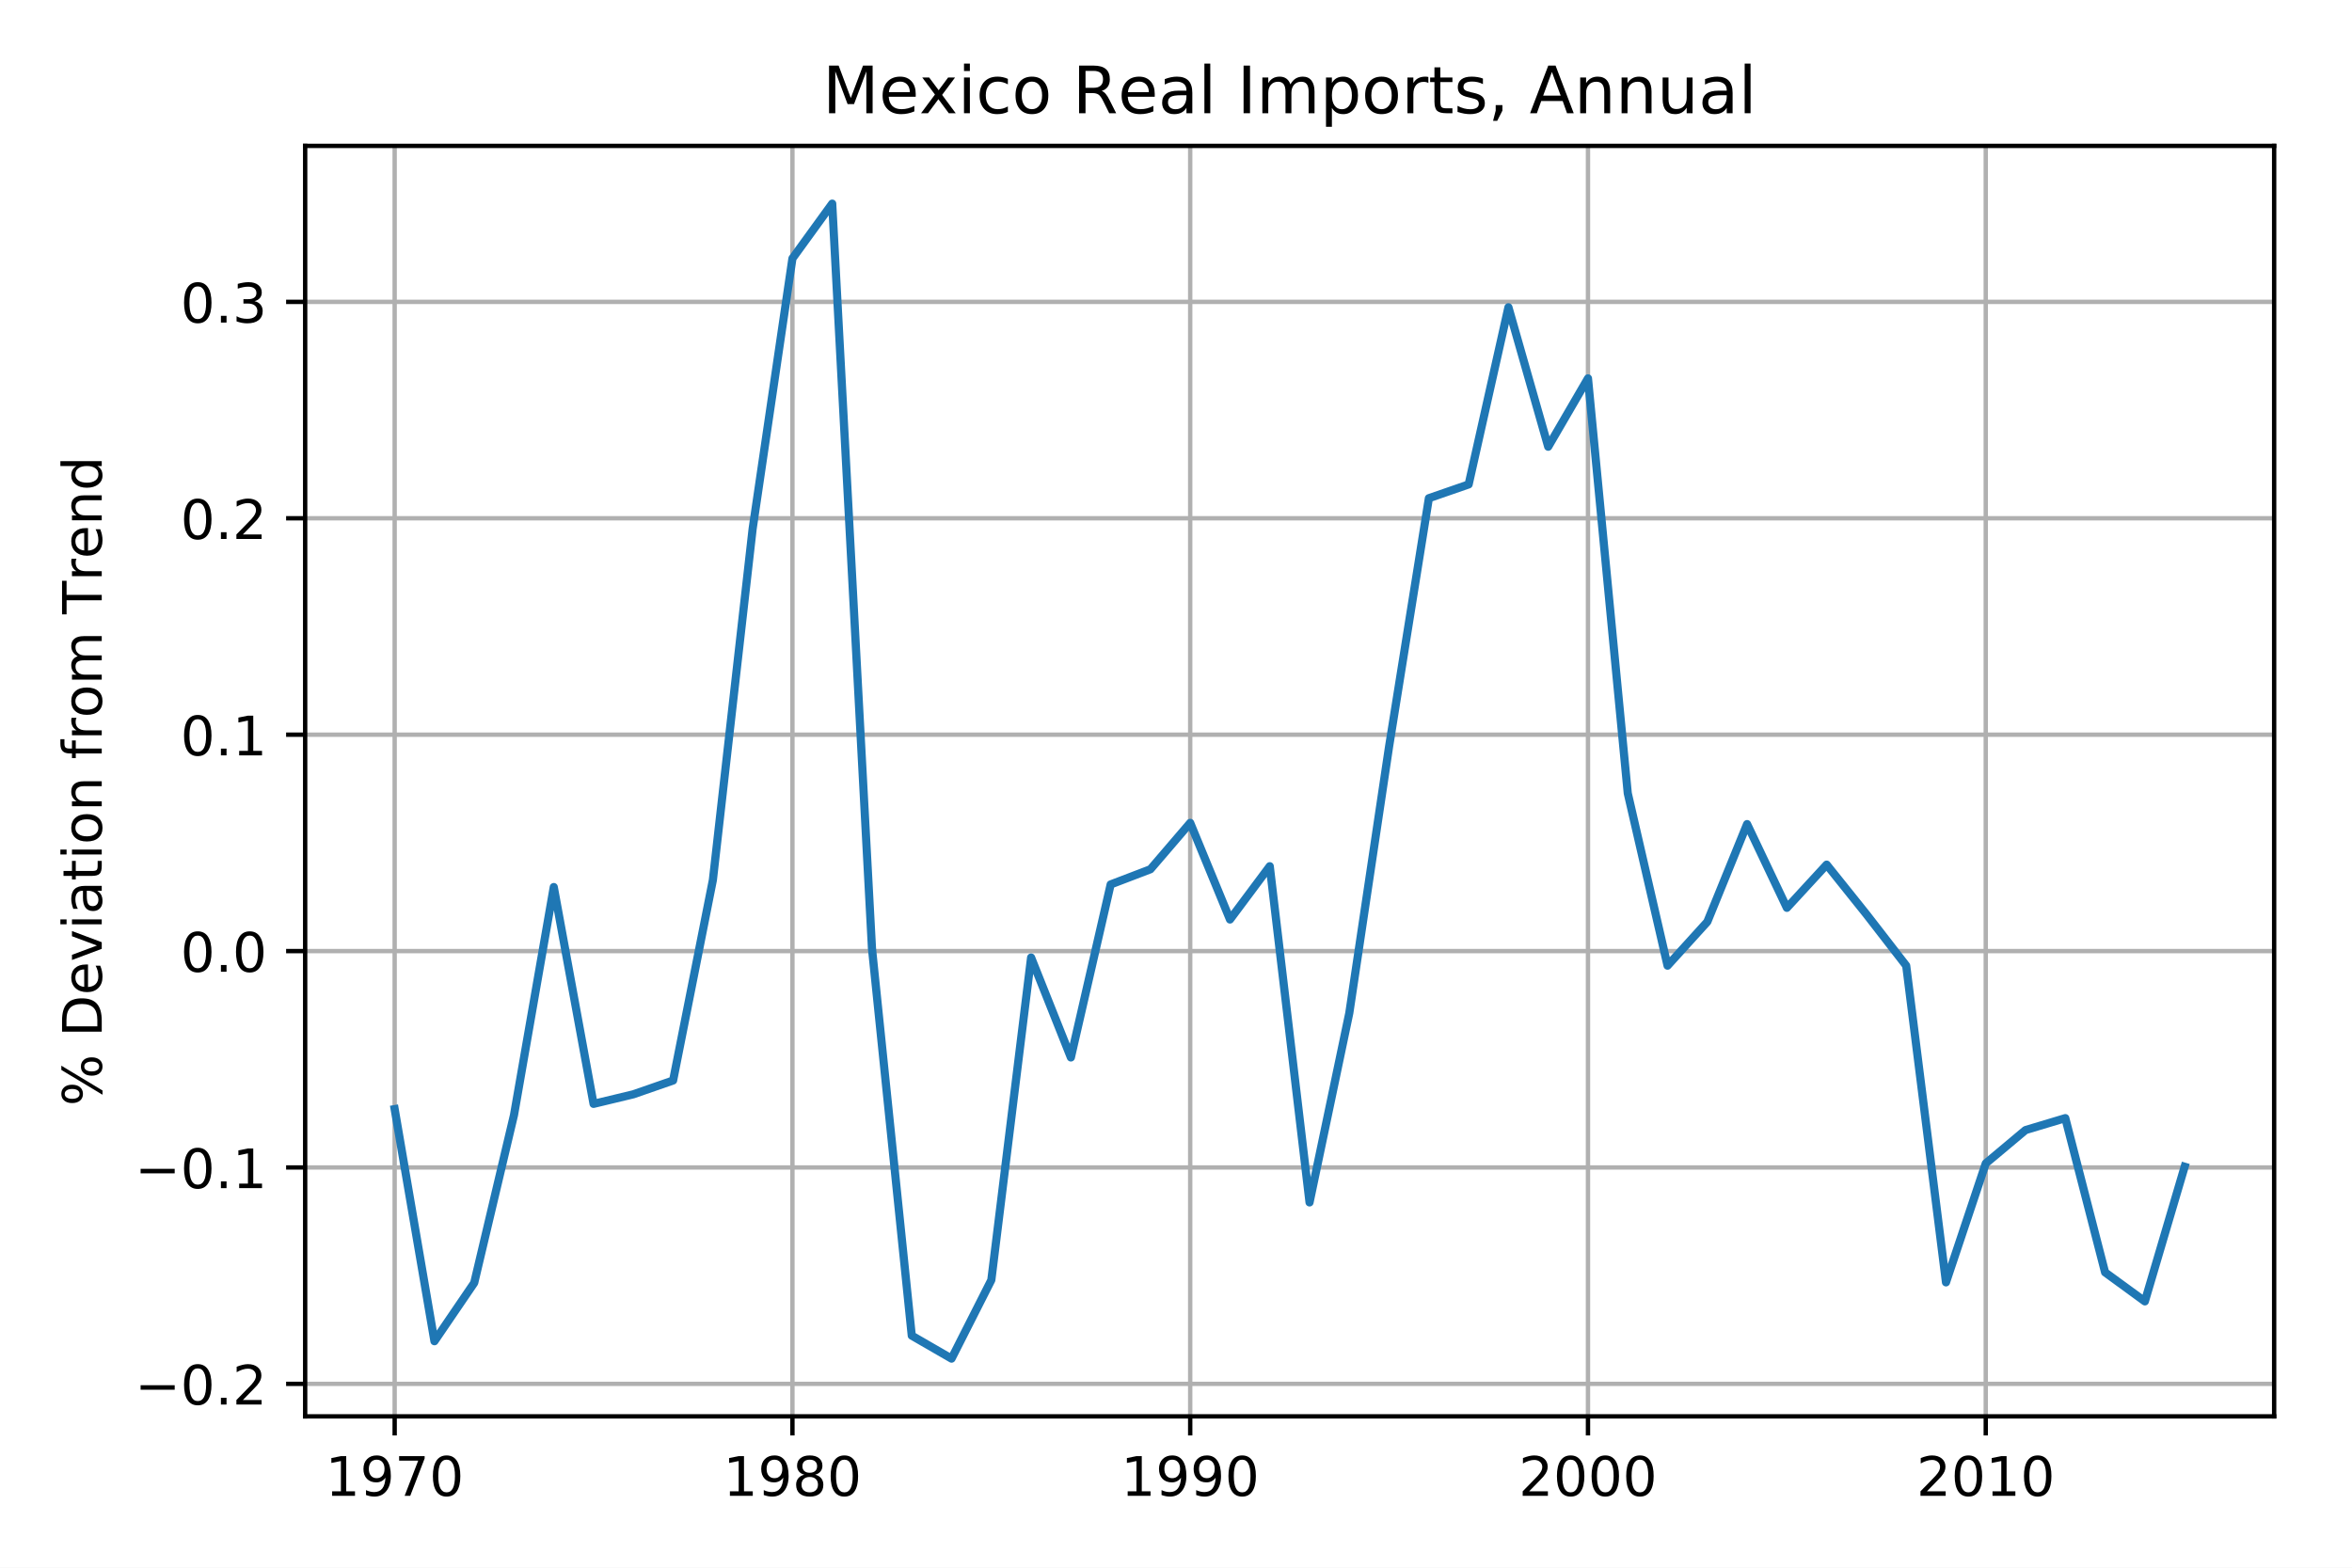
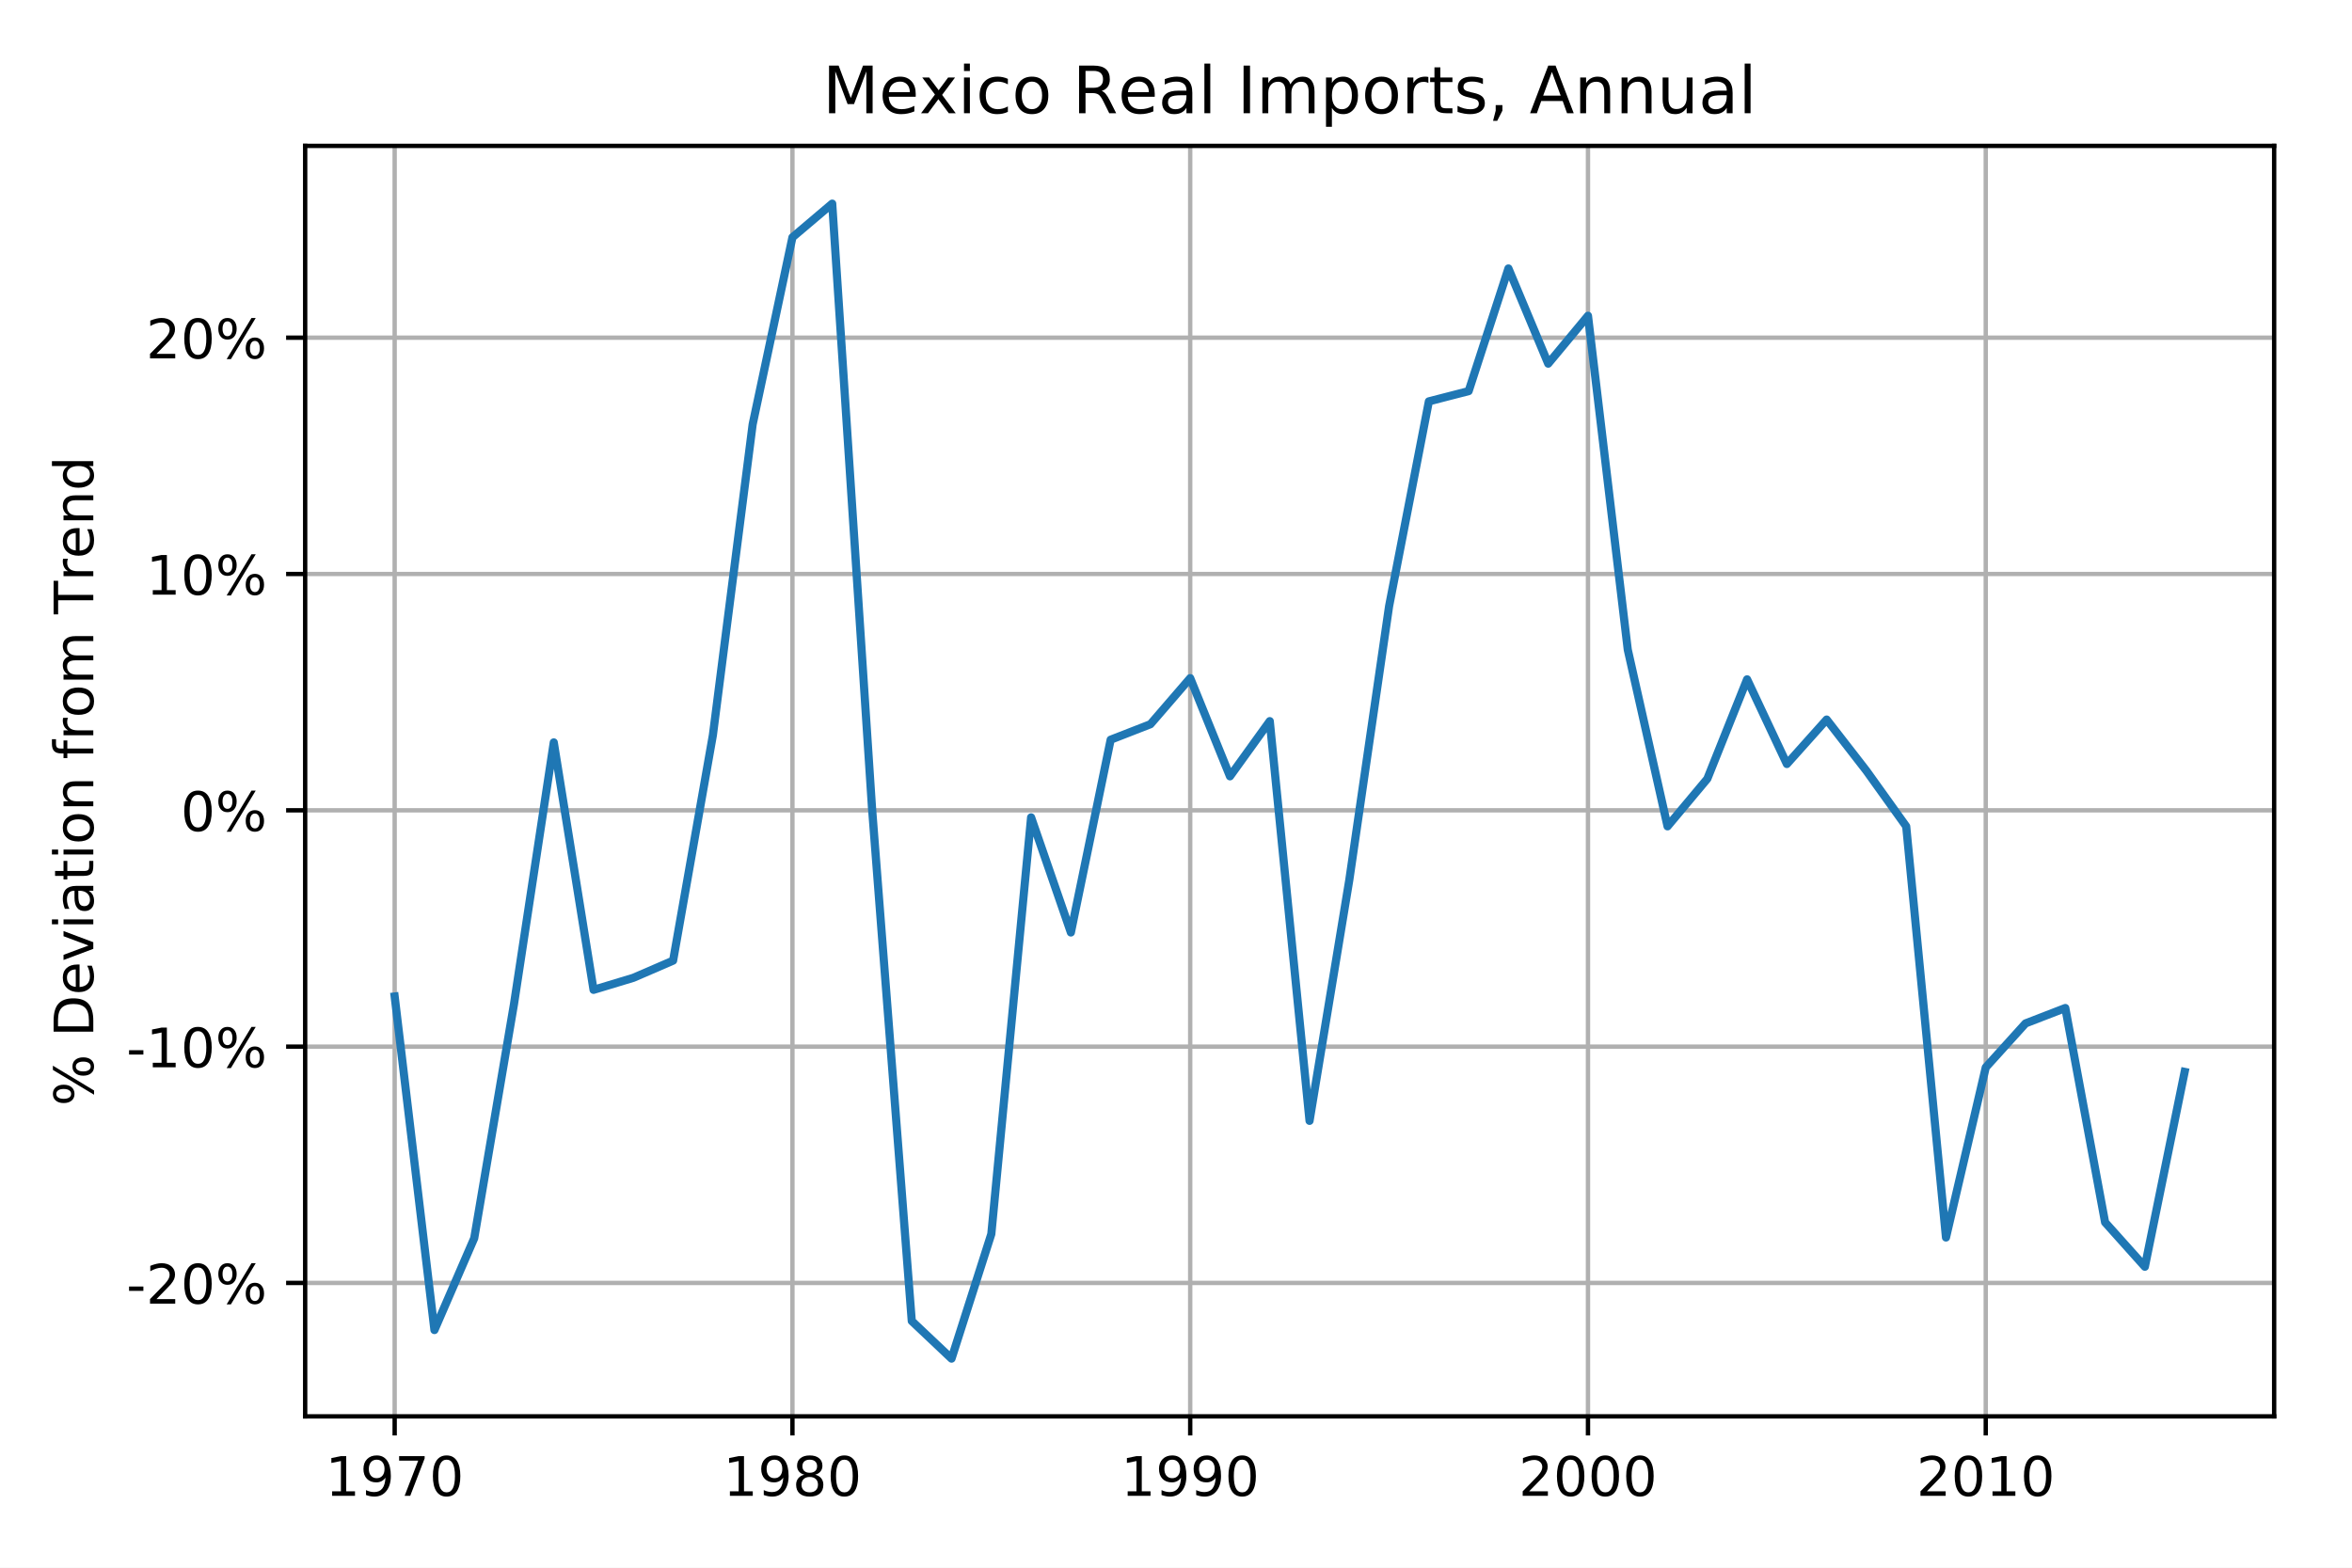
<svg xmlns="http://www.w3.org/2000/svg" xmlns:xlink="http://www.w3.org/1999/xlink" height="288pt" version="1.1" viewBox="0 0 432 288" width="432pt">
  <defs>
    <style type="text/css">
*{stroke-linecap:butt;stroke-linejoin:round;}
  </style>
  </defs>
  <g id="figure_1">
    <g id="patch_1">
      <path d="M 0 288  L 432 288  L 432 0  L 0 0  z " style="fill:#ffffff;" />
    </g>
    <g id="axes_1">
      <g id="patch_2">
        <path d="M 56.05 260.2  L 417.7 260.2  L 417.7 26.8  L 56.05 26.8  z " style="fill:#ffffff;" />
      </g>
      <g id="matplotlib.axis_1">
        <g id="xtick_1">
          <g id="line2d_1">
-             <path clip-path="url(#pba1d745e05)" d="M 72.489 260.2  L 72.489 26.8  " style="fill:none;stroke:#b0b0b0;stroke-linecap:square;stroke-width:0.8;" />
+             <path clip-path="url(#p7f0e42497c)" d="M 72.489 260.2  L 72.489 26.8  " style="fill:none;stroke:#b0b0b0;stroke-linecap:square;stroke-width:0.8;" />
          </g>
          <g id="line2d_2">
            <defs>
-               <path d="M 0 0  L 0 3.5  " id="m27f5befb28" style="stroke:#000000;stroke-width:0.8;" />
-             </defs>
-             <g>
-               <use style="stroke:#000000;stroke-width:0.8;" x="72.489" xlink:href="#m27f5befb28" y="260.2" />
+               <path d="M 0 0  L 0 3.5  " id="m752f06f662" style="stroke:#000000;stroke-width:0.8;" />
+             </defs>
+             <g>
+               <use style="stroke:#000000;stroke-width:0.8;" x="72.489" xlink:href="#m752f06f662" y="260.2" />
            </g>
          </g>
          <g id="text_1">
            <defs>
              <path d="M 12.406 8.297  L 28.516 8.297  L 28.516 63.922  L 10.984 60.406  L 10.984 69.391  L 28.422 72.906  L 38.281 72.906  L 38.281 8.297  L 54.391 8.297  L 54.391 0  L 12.406 0  z " id="DejaVuSans-31" />
              <path d="M 10.984 1.516  L 10.984 10.5  Q 14.703 8.734 18.5 7.812  Q 22.312 6.891 25.984 6.891  Q 35.75 6.891 40.891 13.453  Q 46.047 20.016 46.781 33.406  Q 43.953 29.203 39.594 26.953  Q 35.25 24.703 29.984 24.703  Q 19.047 24.703 12.672 31.312  Q 6.297 37.938 6.297 49.422  Q 6.297 60.641 12.938 67.422  Q 19.578 74.219 30.609 74.219  Q 43.266 74.219 49.922 64.516  Q 56.594 54.828 56.594 36.375  Q 56.594 19.141 48.406 8.859  Q 40.234 -1.422 26.422 -1.422  Q 22.703 -1.422 18.891 -0.688  Q 15.094 0.047 10.984 1.516  z M 30.609 32.422  Q 37.25 32.422 41.125 36.953  Q 45.016 41.5 45.016 49.422  Q 45.016 57.281 41.125 61.844  Q 37.25 66.406 30.609 66.406  Q 23.969 66.406 20.094 61.844  Q 16.219 57.281 16.219 49.422  Q 16.219 41.5 20.094 36.953  Q 23.969 32.422 30.609 32.422  z " id="DejaVuSans-39" />
              <path d="M 8.203 72.906  L 55.078 72.906  L 55.078 68.703  L 28.609 0  L 18.312 0  L 43.219 64.594  L 8.203 64.594  z " id="DejaVuSans-37" />
              <path d="M 31.781 66.406  Q 24.172 66.406 20.328 58.906  Q 16.5 51.422 16.5 36.375  Q 16.5 21.391 20.328 13.891  Q 24.172 6.391 31.781 6.391  Q 39.453 6.391 43.281 13.891  Q 47.125 21.391 47.125 36.375  Q 47.125 51.422 43.281 58.906  Q 39.453 66.406 31.781 66.406  z M 31.781 74.219  Q 44.047 74.219 50.516 64.516  Q 56.984 54.828 56.984 36.375  Q 56.984 17.969 50.516 8.266  Q 44.047 -1.422 31.781 -1.422  Q 19.531 -1.422 13.062 8.266  Q 6.594 17.969 6.594 36.375  Q 6.594 54.828 13.062 64.516  Q 19.531 74.219 31.781 74.219  z " id="DejaVuSans-30" />
            </defs>
            <g transform="translate(59.76364 274.7984)scale(0.1 -0.1)">
              <use xlink:href="#DejaVuSans-31" />
              <use x="63.623" xlink:href="#DejaVuSans-39" />
              <use x="127.246" xlink:href="#DejaVuSans-37" />
              <use x="190.869" xlink:href="#DejaVuSans-30" />
            </g>
          </g>
        </g>
        <g id="xtick_2">
          <g id="line2d_3">
-             <path clip-path="url(#pba1d745e05)" d="M 145.549 260.2  L 145.549 26.8  " style="fill:none;stroke:#b0b0b0;stroke-linecap:square;stroke-width:0.8;" />
+             <path clip-path="url(#p7f0e42497c)" d="M 145.549 260.2  L 145.549 26.8  " style="fill:none;stroke:#b0b0b0;stroke-linecap:square;stroke-width:0.8;" />
          </g>
          <g id="line2d_4">
            <g>
-               <use style="stroke:#000000;stroke-width:0.8;" x="145.549" xlink:href="#m27f5befb28" y="260.2" />
+               <use style="stroke:#000000;stroke-width:0.8;" x="145.549" xlink:href="#m752f06f662" y="260.2" />
            </g>
          </g>
          <g id="text_2">
            <defs>
              <path d="M 31.781 34.625  Q 24.75 34.625 20.719 30.859  Q 16.703 27.094 16.703 20.516  Q 16.703 13.922 20.719 10.156  Q 24.75 6.391 31.781 6.391  Q 38.812 6.391 42.859 10.172  Q 46.922 13.969 46.922 20.516  Q 46.922 27.094 42.891 30.859  Q 38.875 34.625 31.781 34.625  z M 21.922 38.812  Q 15.578 40.375 12.031 44.719  Q 8.5 49.078 8.5 55.328  Q 8.5 64.062 14.719 69.141  Q 20.953 74.219 31.781 74.219  Q 42.672 74.219 48.875 69.141  Q 55.078 64.062 55.078 55.328  Q 55.078 49.078 51.531 44.719  Q 48 40.375 41.703 38.812  Q 48.828 37.156 52.797 32.312  Q 56.781 27.484 56.781 20.516  Q 56.781 9.906 50.312 4.234  Q 43.844 -1.422 31.781 -1.422  Q 19.734 -1.422 13.25 4.234  Q 6.781 9.906 6.781 20.516  Q 6.781 27.484 10.781 32.312  Q 14.797 37.156 21.922 38.812  z M 18.312 54.391  Q 18.312 48.734 21.844 45.562  Q 25.391 42.391 31.781 42.391  Q 38.141 42.391 41.719 45.562  Q 45.312 48.734 45.312 54.391  Q 45.312 60.062 41.719 63.234  Q 38.141 66.406 31.781 66.406  Q 25.391 66.406 21.844 63.234  Q 18.312 60.062 18.312 54.391  z " id="DejaVuSans-38" />
            </defs>
            <g transform="translate(132.8242 274.7984)scale(0.1 -0.1)">
              <use xlink:href="#DejaVuSans-31" />
              <use x="63.623" xlink:href="#DejaVuSans-39" />
              <use x="127.246" xlink:href="#DejaVuSans-38" />
              <use x="190.869" xlink:href="#DejaVuSans-30" />
            </g>
          </g>
        </g>
        <g id="xtick_3">
          <g id="line2d_5">
-             <path clip-path="url(#pba1d745e05)" d="M 218.61 260.2  L 218.61 26.8  " style="fill:none;stroke:#b0b0b0;stroke-linecap:square;stroke-width:0.8;" />
+             <path clip-path="url(#p7f0e42497c)" d="M 218.61 260.2  L 218.61 26.8  " style="fill:none;stroke:#b0b0b0;stroke-linecap:square;stroke-width:0.8;" />
          </g>
          <g id="line2d_6">
            <g>
-               <use style="stroke:#000000;stroke-width:0.8;" x="218.61" xlink:href="#m27f5befb28" y="260.2" />
+               <use style="stroke:#000000;stroke-width:0.8;" x="218.61" xlink:href="#m752f06f662" y="260.2" />
            </g>
          </g>
          <g id="text_3">
            <g transform="translate(205.8848 274.7984)scale(0.1 -0.1)">
              <use xlink:href="#DejaVuSans-31" />
              <use x="63.623" xlink:href="#DejaVuSans-39" />
              <use x="127.246" xlink:href="#DejaVuSans-39" />
              <use x="190.869" xlink:href="#DejaVuSans-30" />
            </g>
          </g>
        </g>
        <g id="xtick_4">
          <g id="line2d_7">
-             <path clip-path="url(#pba1d745e05)" d="M 291.67 260.2  L 291.67 26.8  " style="fill:none;stroke:#b0b0b0;stroke-linecap:square;stroke-width:0.8;" />
+             <path clip-path="url(#p7f0e42497c)" d="M 291.67 260.2  L 291.67 26.8  " style="fill:none;stroke:#b0b0b0;stroke-linecap:square;stroke-width:0.8;" />
          </g>
          <g id="line2d_8">
            <g>
-               <use style="stroke:#000000;stroke-width:0.8;" x="291.67" xlink:href="#m27f5befb28" y="260.2" />
+               <use style="stroke:#000000;stroke-width:0.8;" x="291.67" xlink:href="#m752f06f662" y="260.2" />
            </g>
          </g>
          <g id="text_4">
            <defs>
              <path d="M 19.188 8.297  L 53.609 8.297  L 53.609 0  L 7.328 0  L 7.328 8.297  Q 12.938 14.109 22.625 23.891  Q 32.328 33.688 34.812 36.531  Q 39.547 41.844 41.422 45.531  Q 43.312 49.219 43.312 52.781  Q 43.312 58.594 39.234 62.25  Q 35.156 65.922 28.609 65.922  Q 23.969 65.922 18.812 64.312  Q 13.672 62.703 7.812 59.422  L 7.812 69.391  Q 13.766 71.781 18.938 73  Q 24.125 74.219 28.422 74.219  Q 39.75 74.219 46.484 68.547  Q 53.219 62.891 53.219 53.422  Q 53.219 48.922 51.531 44.891  Q 49.859 40.875 45.406 35.406  Q 44.188 33.984 37.641 27.219  Q 31.109 20.453 19.188 8.297  z " id="DejaVuSans-32" />
            </defs>
            <g transform="translate(278.9455 274.7984)scale(0.1 -0.1)">
              <use xlink:href="#DejaVuSans-32" />
              <use x="63.623" xlink:href="#DejaVuSans-30" />
              <use x="127.246" xlink:href="#DejaVuSans-30" />
              <use x="190.869" xlink:href="#DejaVuSans-30" />
            </g>
          </g>
        </g>
        <g id="xtick_5">
          <g id="line2d_9">
-             <path clip-path="url(#pba1d745e05)" d="M 364.731 260.2  L 364.731 26.8  " style="fill:none;stroke:#b0b0b0;stroke-linecap:square;stroke-width:0.8;" />
+             <path clip-path="url(#p7f0e42497c)" d="M 364.731 260.2  L 364.731 26.8  " style="fill:none;stroke:#b0b0b0;stroke-linecap:square;stroke-width:0.8;" />
          </g>
          <g id="line2d_10">
            <g>
-               <use style="stroke:#000000;stroke-width:0.8;" x="364.731" xlink:href="#m27f5befb28" y="260.2" />
+               <use style="stroke:#000000;stroke-width:0.8;" x="364.731" xlink:href="#m752f06f662" y="260.2" />
            </g>
          </g>
          <g id="text_5">
            <g transform="translate(352.0061 274.7984)scale(0.1 -0.1)">
              <use xlink:href="#DejaVuSans-32" />
              <use x="63.623" xlink:href="#DejaVuSans-30" />
              <use x="127.246" xlink:href="#DejaVuSans-31" />
              <use x="190.869" xlink:href="#DejaVuSans-30" />
            </g>
          </g>
        </g>
      </g>
      <g id="matplotlib.axis_2">
        <g id="ytick_1">
          <g id="line2d_11">
-             <path clip-path="url(#pba1d745e05)" d="M 56.05 254.23  L 417.7 254.23  " style="fill:none;stroke:#b0b0b0;stroke-linecap:square;stroke-width:0.8;" />
+             <path clip-path="url(#p7f0e42497c)" d="M 56.05 235.686  L 417.7 235.686  " style="fill:none;stroke:#b0b0b0;stroke-linecap:square;stroke-width:0.8;" />
          </g>
          <g id="line2d_12">
            <defs>
-               <path d="M 0 0  L -3.5 0  " id="mdbd91eaa17" style="stroke:#000000;stroke-width:0.8;" />
-             </defs>
-             <g>
-               <use style="stroke:#000000;stroke-width:0.8;" x="56.05" xlink:href="#mdbd91eaa17" y="254.23" />
+               <path d="M 0 0  L -3.5 0  " id="m90c273bc36" style="stroke:#000000;stroke-width:0.8;" />
+             </defs>
+             <g>
+               <use style="stroke:#000000;stroke-width:0.8;" x="56.05" xlink:href="#m90c273bc36" y="235.686" />
            </g>
          </g>
          <g id="text_6">
            <defs>
-               <path d="M 10.594 35.5  L 73.188 35.5  L 73.188 27.203  L 10.594 27.203  z " id="DejaVuSans-2212" />
-               <path d="M 10.688 12.406  L 21 12.406  L 21 0  L 10.688 0  z " id="DejaVuSans-2e" />
-             </defs>
-             <g transform="translate(24.76719 258.0288)scale(0.1 -0.1)">
-               <use xlink:href="#DejaVuSans-2212" />
-               <use x="83.789" xlink:href="#DejaVuSans-30" />
-               <use x="147.412" xlink:href="#DejaVuSans-2e" />
-               <use x="179.199" xlink:href="#DejaVuSans-32" />
+               <path d="M 4.891 31.391  L 31.203 31.391  L 31.203 23.391  L 4.891 23.391  z " id="DejaVuSans-2d" />
+               <path d="M 72.703 32.078  Q 68.453 32.078 66.031 28.469  Q 63.625 24.859 63.625 18.406  Q 63.625 12.062 66.031 8.422  Q 68.453 4.781 72.703 4.781  Q 76.859 4.781 79.266 8.422  Q 81.688 12.062 81.688 18.406  Q 81.688 24.812 79.266 28.438  Q 76.859 32.078 72.703 32.078  z M 72.703 38.281  Q 80.422 38.281 84.953 32.906  Q 89.5 27.547 89.5 18.406  Q 89.5 9.281 84.938 3.922  Q 80.375 -1.422 72.703 -1.422  Q 64.891 -1.422 60.344 3.922  Q 55.812 9.281 55.812 18.406  Q 55.812 27.594 60.375 32.938  Q 64.938 38.281 72.703 38.281  z M 22.312 68.016  Q 18.109 68.016 15.688 64.375  Q 13.281 60.75 13.281 54.391  Q 13.281 47.953 15.672 44.328  Q 18.062 40.719 22.312 40.719  Q 26.562 40.719 28.969 44.328  Q 31.391 47.953 31.391 54.391  Q 31.391 60.688 28.953 64.344  Q 26.516 68.016 22.312 68.016  z M 66.406 74.219  L 74.219 74.219  L 28.609 -1.422  L 20.797 -1.422  z M 22.312 74.219  Q 30.031 74.219 34.609 68.875  Q 39.203 63.531 39.203 54.391  Q 39.203 45.172 34.641 39.844  Q 30.078 34.516 22.312 34.516  Q 14.547 34.516 10.031 39.859  Q 5.516 45.219 5.516 54.391  Q 5.516 63.484 10.047 68.844  Q 14.594 74.219 22.312 74.219  z " id="DejaVuSans-25" />
+             </defs>
+             <g transform="translate(23.21562 239.4851)scale(0.1 -0.1)">
+               <use xlink:href="#DejaVuSans-2d" />
+               <use x="36.084" xlink:href="#DejaVuSans-32" />
+               <use x="99.707" xlink:href="#DejaVuSans-30" />
+               <use x="163.33" xlink:href="#DejaVuSans-25" />
            </g>
          </g>
        </g>
        <g id="ytick_2">
          <g id="line2d_13">
-             <path clip-path="url(#pba1d745e05)" d="M 56.05 214.476  L 417.7 214.476  " style="fill:none;stroke:#b0b0b0;stroke-linecap:square;stroke-width:0.8;" />
+             <path clip-path="url(#p7f0e42497c)" d="M 56.05 192.274  L 417.7 192.274  " style="fill:none;stroke:#b0b0b0;stroke-linecap:square;stroke-width:0.8;" />
          </g>
          <g id="line2d_14">
            <g>
-               <use style="stroke:#000000;stroke-width:0.8;" x="56.05" xlink:href="#mdbd91eaa17" y="214.476" />
+               <use style="stroke:#000000;stroke-width:0.8;" x="56.05" xlink:href="#m90c273bc36" y="192.274" />
            </g>
          </g>
          <g id="text_7">
-             <g transform="translate(24.76719 218.2748)scale(0.1 -0.1)">
-               <use xlink:href="#DejaVuSans-2212" />
-               <use x="83.789" xlink:href="#DejaVuSans-30" />
-               <use x="147.412" xlink:href="#DejaVuSans-2e" />
-               <use x="179.199" xlink:href="#DejaVuSans-31" />
+             <g transform="translate(23.21562 196.0728)scale(0.1 -0.1)">
+               <use xlink:href="#DejaVuSans-2d" />
+               <use x="36.084" xlink:href="#DejaVuSans-31" />
+               <use x="99.707" xlink:href="#DejaVuSans-30" />
+               <use x="163.33" xlink:href="#DejaVuSans-25" />
            </g>
          </g>
        </g>
        <g id="ytick_3">
          <g id="line2d_15">
-             <path clip-path="url(#pba1d745e05)" d="M 56.05 174.722  L 417.7 174.722  " style="fill:none;stroke:#b0b0b0;stroke-linecap:square;stroke-width:0.8;" />
+             <path clip-path="url(#p7f0e42497c)" d="M 56.05 148.861  L 417.7 148.861  " style="fill:none;stroke:#b0b0b0;stroke-linecap:square;stroke-width:0.8;" />
          </g>
          <g id="line2d_16">
            <g>
-               <use style="stroke:#000000;stroke-width:0.8;" x="56.05" xlink:href="#mdbd91eaa17" y="174.722" />
+               <use style="stroke:#000000;stroke-width:0.8;" x="56.05" xlink:href="#m90c273bc36" y="148.861" />
            </g>
          </g>
          <g id="text_8">
-             <g transform="translate(33.14688 178.5209)scale(0.1 -0.1)">
+             <g transform="translate(33.18594 152.6606)scale(0.1 -0.1)">
              <use xlink:href="#DejaVuSans-30" />
-               <use x="63.623" xlink:href="#DejaVuSans-2e" />
-               <use x="95.41" xlink:href="#DejaVuSans-30" />
+               <use x="63.623" xlink:href="#DejaVuSans-25" />
            </g>
          </g>
        </g>
        <g id="ytick_4">
          <g id="line2d_17">
-             <path clip-path="url(#pba1d745e05)" d="M 56.05 134.968  L 417.7 134.968  " style="fill:none;stroke:#b0b0b0;stroke-linecap:square;stroke-width:0.8;" />
+             <path clip-path="url(#p7f0e42497c)" d="M 56.05 105.449  L 417.7 105.449  " style="fill:none;stroke:#b0b0b0;stroke-linecap:square;stroke-width:0.8;" />
          </g>
          <g id="line2d_18">
            <g>
-               <use style="stroke:#000000;stroke-width:0.8;" x="56.05" xlink:href="#mdbd91eaa17" y="134.968" />
+               <use style="stroke:#000000;stroke-width:0.8;" x="56.05" xlink:href="#m90c273bc36" y="105.449" />
            </g>
          </g>
          <g id="text_9">
-             <g transform="translate(33.14688 138.767)scale(0.1 -0.1)">
-               <use xlink:href="#DejaVuSans-30" />
-               <use x="63.623" xlink:href="#DejaVuSans-2e" />
-               <use x="95.41" xlink:href="#DejaVuSans-31" />
+             <g transform="translate(26.82344 109.2484)scale(0.1 -0.1)">
+               <use xlink:href="#DejaVuSans-31" />
+               <use x="63.623" xlink:href="#DejaVuSans-30" />
+               <use x="127.246" xlink:href="#DejaVuSans-25" />
            </g>
          </g>
        </g>
        <g id="ytick_5">
          <g id="line2d_19">
-             <path clip-path="url(#pba1d745e05)" d="M 56.05 95.214  L 417.7 95.214  " style="fill:none;stroke:#b0b0b0;stroke-linecap:square;stroke-width:0.8;" />
+             <path clip-path="url(#p7f0e42497c)" d="M 56.05 62.037  L 417.7 62.037  " style="fill:none;stroke:#b0b0b0;stroke-linecap:square;stroke-width:0.8;" />
          </g>
          <g id="line2d_20">
            <g>
-               <use style="stroke:#000000;stroke-width:0.8;" x="56.05" xlink:href="#mdbd91eaa17" y="95.214" />
+               <use style="stroke:#000000;stroke-width:0.8;" x="56.05" xlink:href="#m90c273bc36" y="62.037" />
            </g>
          </g>
          <g id="text_10">
-             <g transform="translate(33.14688 99.01305)scale(0.1 -0.1)">
-               <use xlink:href="#DejaVuSans-30" />
-               <use x="63.623" xlink:href="#DejaVuSans-2e" />
-               <use x="95.41" xlink:href="#DejaVuSans-32" />
-             </g>
-           </g>
-         </g>
-         <g id="ytick_6">
-           <g id="line2d_21">
-             <path clip-path="url(#pba1d745e05)" d="M 56.05 55.46  L 417.7 55.46  " style="fill:none;stroke:#b0b0b0;stroke-linecap:square;stroke-width:0.8;" />
-           </g>
-           <g id="line2d_22">
-             <g>
-               <use style="stroke:#000000;stroke-width:0.8;" x="56.05" xlink:href="#mdbd91eaa17" y="55.46" />
-             </g>
-           </g>
-           <g id="text_11">
-             <defs>
-               <path d="M 40.578 39.312  Q 47.656 37.797 51.625 33  Q 55.609 28.219 55.609 21.188  Q 55.609 10.406 48.188 4.484  Q 40.766 -1.422 27.094 -1.422  Q 22.516 -1.422 17.656 -0.516  Q 12.797 0.391 7.625 2.203  L 7.625 11.719  Q 11.719 9.328 16.594 8.109  Q 21.484 6.891 26.812 6.891  Q 36.078 6.891 40.938 10.547  Q 45.797 14.203 45.797 21.188  Q 45.797 27.641 41.281 31.266  Q 36.766 34.906 28.719 34.906  L 20.219 34.906  L 20.219 43.016  L 29.109 43.016  Q 36.375 43.016 40.234 45.922  Q 44.094 48.828 44.094 54.297  Q 44.094 59.906 40.109 62.906  Q 36.141 65.922 28.719 65.922  Q 24.656 65.922 20.016 65.031  Q 15.375 64.156 9.812 62.312  L 9.812 71.094  Q 15.438 72.656 20.344 73.438  Q 25.25 74.219 29.594 74.219  Q 40.828 74.219 47.359 69.109  Q 53.906 64.016 53.906 55.328  Q 53.906 49.266 50.438 45.094  Q 46.969 40.922 40.578 39.312  z " id="DejaVuSans-33" />
-             </defs>
-             <g transform="translate(33.14688 59.25912)scale(0.1 -0.1)">
-               <use xlink:href="#DejaVuSans-30" />
-               <use x="63.623" xlink:href="#DejaVuSans-2e" />
-               <use x="95.41" xlink:href="#DejaVuSans-33" />
-             </g>
-           </g>
-         </g>
-         <g id="text_12">
+             <g transform="translate(26.82344 65.83613)scale(0.1 -0.1)">
+               <use xlink:href="#DejaVuSans-32" />
+               <use x="63.623" xlink:href="#DejaVuSans-30" />
+               <use x="127.246" xlink:href="#DejaVuSans-25" />
+             </g>
+           </g>
+         </g>
+         <g id="text_11">
          <defs>
-             <path d="M 72.703 32.078  Q 68.453 32.078 66.031 28.469  Q 63.625 24.859 63.625 18.406  Q 63.625 12.062 66.031 8.422  Q 68.453 4.781 72.703 4.781  Q 76.859 4.781 79.266 8.422  Q 81.688 12.062 81.688 18.406  Q 81.688 24.812 79.266 28.438  Q 76.859 32.078 72.703 32.078  z M 72.703 38.281  Q 80.422 38.281 84.953 32.906  Q 89.5 27.547 89.5 18.406  Q 89.5 9.281 84.938 3.922  Q 80.375 -1.422 72.703 -1.422  Q 64.891 -1.422 60.344 3.922  Q 55.812 9.281 55.812 18.406  Q 55.812 27.594 60.375 32.938  Q 64.938 38.281 72.703 38.281  z M 22.312 68.016  Q 18.109 68.016 15.688 64.375  Q 13.281 60.75 13.281 54.391  Q 13.281 47.953 15.672 44.328  Q 18.062 40.719 22.312 40.719  Q 26.562 40.719 28.969 44.328  Q 31.391 47.953 31.391 54.391  Q 31.391 60.688 28.953 64.344  Q 26.516 68.016 22.312 68.016  z M 66.406 74.219  L 74.219 74.219  L 28.609 -1.422  L 20.797 -1.422  z M 22.312 74.219  Q 30.031 74.219 34.609 68.875  Q 39.203 63.531 39.203 54.391  Q 39.203 45.172 34.641 39.844  Q 30.078 34.516 22.312 34.516  Q 14.547 34.516 10.031 39.859  Q 5.516 45.219 5.516 54.391  Q 5.516 63.484 10.047 68.844  Q 14.594 74.219 22.312 74.219  z " id="DejaVuSans-25" />
            <path id="DejaVuSans-20" />
            <path d="M 19.672 64.797  L 19.672 8.109  L 31.594 8.109  Q 46.688 8.109 53.688 14.938  Q 60.688 21.781 60.688 36.531  Q 60.688 51.172 53.688 57.984  Q 46.688 64.797 31.594 64.797  z M 9.812 72.906  L 30.078 72.906  Q 51.266 72.906 61.172 64.094  Q 71.094 55.281 71.094 36.531  Q 71.094 17.672 61.125 8.828  Q 51.172 0 30.078 0  L 9.812 0  z " id="DejaVuSans-44" />
            <path d="M 56.203 29.594  L 56.203 25.203  L 14.891 25.203  Q 15.484 15.922 20.484 11.062  Q 25.484 6.203 34.422 6.203  Q 39.594 6.203 44.453 7.469  Q 49.312 8.734 54.109 11.281  L 54.109 2.781  Q 49.266 0.734 44.188 -0.344  Q 39.109 -1.422 33.891 -1.422  Q 20.797 -1.422 13.156 6.188  Q 5.516 13.812 5.516 26.812  Q 5.516 40.234 12.766 48.109  Q 20.016 56 32.328 56  Q 43.359 56 49.781 48.891  Q 56.203 41.797 56.203 29.594  z M 47.219 32.234  Q 47.125 39.594 43.094 43.984  Q 39.062 48.391 32.422 48.391  Q 24.906 48.391 20.391 44.141  Q 15.875 39.891 15.188 32.172  z " id="DejaVuSans-65" />
            <path d="M 2.984 54.688  L 12.5 54.688  L 29.594 8.797  L 46.688 54.688  L 56.203 54.688  L 35.688 0  L 23.484 0  z " id="DejaVuSans-76" />
            <path d="M 9.422 54.688  L 18.406 54.688  L 18.406 0  L 9.422 0  z M 9.422 75.984  L 18.406 75.984  L 18.406 64.594  L 9.422 64.594  z " id="DejaVuSans-69" />
            <path d="M 34.281 27.484  Q 23.391 27.484 19.188 25  Q 14.984 22.516 14.984 16.5  Q 14.984 11.719 18.141 8.906  Q 21.297 6.109 26.703 6.109  Q 34.188 6.109 38.703 11.406  Q 43.219 16.703 43.219 25.484  L 43.219 27.484  z M 52.203 31.203  L 52.203 0  L 43.219 0  L 43.219 8.297  Q 40.141 3.328 35.547 0.953  Q 30.953 -1.422 24.312 -1.422  Q 15.922 -1.422 10.953 3.297  Q 6 8.016 6 15.922  Q 6 25.141 12.172 29.828  Q 18.359 34.516 30.609 34.516  L 43.219 34.516  L 43.219 35.406  Q 43.219 41.609 39.141 45  Q 35.062 48.391 27.688 48.391  Q 23 48.391 18.547 47.266  Q 14.109 46.141 10.016 43.891  L 10.016 52.203  Q 14.938 54.109 19.578 55.047  Q 24.219 56 28.609 56  Q 40.484 56 46.344 49.844  Q 52.203 43.703 52.203 31.203  z " id="DejaVuSans-61" />
            <path d="M 18.312 70.219  L 18.312 54.688  L 36.812 54.688  L 36.812 47.703  L 18.312 47.703  L 18.312 18.016  Q 18.312 11.328 20.141 9.422  Q 21.969 7.516 27.594 7.516  L 36.812 7.516  L 36.812 0  L 27.594 0  Q 17.188 0 13.234 3.875  Q 9.281 7.766 9.281 18.016  L 9.281 47.703  L 2.688 47.703  L 2.688 54.688  L 9.281 54.688  L 9.281 70.219  z " id="DejaVuSans-74" />
            <path d="M 30.609 48.391  Q 23.391 48.391 19.188 42.75  Q 14.984 37.109 14.984 27.297  Q 14.984 17.484 19.156 11.844  Q 23.344 6.203 30.609 6.203  Q 37.797 6.203 41.984 11.859  Q 46.188 17.531 46.188 27.297  Q 46.188 37.016 41.984 42.703  Q 37.797 48.391 30.609 48.391  z M 30.609 56  Q 42.328 56 49.016 48.375  Q 55.719 40.766 55.719 27.297  Q 55.719 13.875 49.016 6.219  Q 42.328 -1.422 30.609 -1.422  Q 18.844 -1.422 12.172 6.219  Q 5.516 13.875 5.516 27.297  Q 5.516 40.766 12.172 48.375  Q 18.844 56 30.609 56  z " id="DejaVuSans-6f" />
            <path d="M 54.891 33.016  L 54.891 0  L 45.906 0  L 45.906 32.719  Q 45.906 40.484 42.875 44.328  Q 39.844 48.188 33.797 48.188  Q 26.516 48.188 22.312 43.547  Q 18.109 38.922 18.109 30.906  L 18.109 0  L 9.078 0  L 9.078 54.688  L 18.109 54.688  L 18.109 46.188  Q 21.344 51.125 25.703 53.562  Q 30.078 56 35.797 56  Q 45.219 56 50.047 50.172  Q 54.891 44.344 54.891 33.016  z " id="DejaVuSans-6e" />
            <path d="M 37.109 75.984  L 37.109 68.5  L 28.516 68.5  Q 23.688 68.5 21.797 66.547  Q 19.922 64.594 19.922 59.516  L 19.922 54.688  L 34.719 54.688  L 34.719 47.703  L 19.922 47.703  L 19.922 0  L 10.891 0  L 10.891 47.703  L 2.297 47.703  L 2.297 54.688  L 10.891 54.688  L 10.891 58.5  Q 10.891 67.625 15.141 71.797  Q 19.391 75.984 28.609 75.984  z " id="DejaVuSans-66" />
            <path d="M 41.109 46.297  Q 39.594 47.172 37.812 47.578  Q 36.031 48 33.891 48  Q 26.266 48 22.188 43.047  Q 18.109 38.094 18.109 28.812  L 18.109 0  L 9.078 0  L 9.078 54.688  L 18.109 54.688  L 18.109 46.188  Q 20.953 51.172 25.484 53.578  Q 30.031 56 36.531 56  Q 37.453 56 38.578 55.875  Q 39.703 55.766 41.062 55.516  z " id="DejaVuSans-72" />
            <path d="M 52 44.188  Q 55.375 50.25 60.062 53.125  Q 64.75 56 71.094 56  Q 79.641 56 84.281 50.016  Q 88.922 44.047 88.922 33.016  L 88.922 0  L 79.891 0  L 79.891 32.719  Q 79.891 40.578 77.094 44.375  Q 74.312 48.188 68.609 48.188  Q 61.625 48.188 57.562 43.547  Q 53.516 38.922 53.516 30.906  L 53.516 0  L 44.484 0  L 44.484 32.719  Q 44.484 40.625 41.703 44.406  Q 38.922 48.188 33.109 48.188  Q 26.219 48.188 22.156 43.531  Q 18.109 38.875 18.109 30.906  L 18.109 0  L 9.078 0  L 9.078 54.688  L 18.109 54.688  L 18.109 46.188  Q 21.188 51.219 25.484 53.609  Q 29.781 56 35.688 56  Q 41.656 56 45.828 52.969  Q 50 49.953 52 44.188  z " id="DejaVuSans-6d" />
            <path d="M -0.297 72.906  L 61.375 72.906  L 61.375 64.594  L 35.5 64.594  L 35.5 0  L 25.594 0  L 25.594 64.594  L -0.297 64.594  z " id="DejaVuSans-54" />
            <path d="M 45.406 46.391  L 45.406 75.984  L 54.391 75.984  L 54.391 0  L 45.406 0  L 45.406 8.203  Q 42.578 3.328 38.25 0.953  Q 33.938 -1.422 27.875 -1.422  Q 17.969 -1.422 11.734 6.484  Q 5.516 14.406 5.516 27.297  Q 5.516 40.188 11.734 48.094  Q 17.969 56 27.875 56  Q 33.938 56 38.25 53.625  Q 42.578 51.266 45.406 46.391  z M 14.797 27.297  Q 14.797 17.391 18.875 11.75  Q 22.953 6.109 30.078 6.109  Q 37.203 6.109 41.297 11.75  Q 45.406 17.391 45.406 27.297  Q 45.406 37.203 41.297 42.844  Q 37.203 48.484 30.078 48.484  Q 22.953 48.484 18.875 42.844  Q 14.797 37.203 14.797 27.297  z " id="DejaVuSans-64" />
          </defs>
-           <g transform="translate(18.6875 203.1945)rotate(-90)scale(0.1 -0.1)">
+           <g transform="translate(17.13594 203.1945)rotate(-90)scale(0.1 -0.1)">
            <use xlink:href="#DejaVuSans-25" />
            <use x="95.02" xlink:href="#DejaVuSans-20" />
            <use x="126.807" xlink:href="#DejaVuSans-44" />
            <use x="203.809" xlink:href="#DejaVuSans-65" />
            <use x="265.332" xlink:href="#DejaVuSans-76" />
            <use x="324.512" xlink:href="#DejaVuSans-69" />
            <use x="352.295" xlink:href="#DejaVuSans-61" />
            <use x="413.574" xlink:href="#DejaVuSans-74" />
            <use x="452.783" xlink:href="#DejaVuSans-69" />
            <use x="480.566" xlink:href="#DejaVuSans-6f" />
            <use x="541.748" xlink:href="#DejaVuSans-6e" />
            <use x="605.127" xlink:href="#DejaVuSans-20" />
            <use x="636.914" xlink:href="#DejaVuSans-66" />
            <use x="672.119" xlink:href="#DejaVuSans-72" />
            <use x="713.201" xlink:href="#DejaVuSans-6f" />
            <use x="774.383" xlink:href="#DejaVuSans-6d" />
            <use x="871.795" xlink:href="#DejaVuSans-20" />
            <use x="903.582" xlink:href="#DejaVuSans-54" />
            <use x="964.447" xlink:href="#DejaVuSans-72" />
            <use x="1005.529" xlink:href="#DejaVuSans-65" />
            <use x="1067.053" xlink:href="#DejaVuSans-6e" />
            <use x="1130.432" xlink:href="#DejaVuSans-64" />
          </g>
        </g>
      </g>
-       <g id="line2d_23">
-         <path clip-path="url(#pba1d745e05)" d="M 72.489 203.756  L 79.795 246.394  L 87.101 235.672  L 94.407 204.842  L 101.713 162.96  L 109.019 202.792  L 116.325 201.036  L 123.631 198.497  L 130.937 161.668  L 138.243 97.121  L 145.549 47.478  L 152.855 37.409  L 160.161 174.262  L 167.467 245.37  L 174.773 249.591  L 182.08 235.161  L 189.386 175.907  L 196.692 194.265  L 203.998 162.482  L 211.304 159.691  L 218.61 151.17  L 225.916 168.921  L 233.222 159.133  L 240.528 220.895  L 247.834 186.09  L 255.14 137.132  L 262.446 91.526  L 269.752 88.993  L 277.058 56.45  L 284.364 82.068  L 291.67 69.508  L 298.977 145.728  L 306.283 177.401  L 313.589 169.35  L 320.895 151.396  L 328.201 166.778  L 335.507 158.844  L 342.813 167.963  L 350.119 177.401  L 357.425 235.584  L 364.731 213.729  L 372.037 207.605  L 379.343 205.414  L 386.649 233.744  L 393.955 239.076  L 401.261 214.34  " style="fill:none;stroke:#1f77b4;stroke-linecap:square;stroke-width:1.5;" />
+       <g id="line2d_21">
+         <path clip-path="url(#p7f0e42497c)" d="M 72.489 183.065  L 79.795 244.344  L 87.101 227.473  L 94.407 184.449  L 101.713 136.387  L 109.019 181.844  L 116.325 179.634  L 123.631 176.476  L 130.937 135.06  L 138.243 77.96  L 145.549 43.6  L 152.855 37.409  L 160.161 148.359  L 167.467 242.685  L 174.773 249.591  L 182.08 226.696  L 189.386 150.16  L 196.692 171.306  L 203.998 135.894  L 211.304 133.045  L 218.61 124.581  L 225.916 142.618  L 233.222 132.48  L 240.528 205.91  L 247.834 161.642  L 255.14 111.358  L 262.446 73.733  L 269.752 71.851  L 277.058 49.32  L 284.364 66.806  L 291.67 58.01  L 298.977 119.352  L 306.283 151.807  L 313.589 143.074  L 320.895 124.801  L 328.201 140.356  L 335.507 132.189  L 342.813 141.604  L 350.119 151.807  L 357.425 227.339  L 364.731 196.092  L 372.037 188.008  L 379.343 185.183  L 386.649 224.553  L 393.955 232.712  L 401.261 196.914  " style="fill:none;stroke:#1f77b4;stroke-linecap:square;stroke-width:1.5;" />
      </g>
      <g id="patch_3">
        <path d="M 56.05 260.2  L 56.05 26.8  " style="fill:none;stroke:#000000;stroke-linecap:square;stroke-linejoin:miter;stroke-width:0.8;" />
      </g>
      <g id="patch_4">
        <path d="M 417.7 260.2  L 417.7 26.8  " style="fill:none;stroke:#000000;stroke-linecap:square;stroke-linejoin:miter;stroke-width:0.8;" />
      </g>
      <g id="patch_5">
        <path d="M 56.05 260.2  L 417.7 260.2  " style="fill:none;stroke:#000000;stroke-linecap:square;stroke-linejoin:miter;stroke-width:0.8;" />
      </g>
      <g id="patch_6">
        <path d="M 56.05 26.8  L 417.7 26.8  " style="fill:none;stroke:#000000;stroke-linecap:square;stroke-linejoin:miter;stroke-width:0.8;" />
      </g>
-       <g id="text_13">
+       <g id="text_12">
        <defs>
          <path d="M 9.812 72.906  L 24.516 72.906  L 43.109 23.297  L 61.812 72.906  L 76.516 72.906  L 76.516 0  L 66.891 0  L 66.891 64.016  L 48.094 14.016  L 38.188 14.016  L 19.391 64.016  L 19.391 0  L 9.812 0  z " id="DejaVuSans-4d" />
          <path d="M 54.891 54.688  L 35.109 28.078  L 55.906 0  L 45.312 0  L 29.391 21.484  L 13.484 0  L 2.875 0  L 24.125 28.609  L 4.688 54.688  L 15.281 54.688  L 29.781 35.203  L 44.281 54.688  z " id="DejaVuSans-78" />
          <path d="M 48.781 52.594  L 48.781 44.188  Q 44.969 46.297 41.141 47.344  Q 37.312 48.391 33.406 48.391  Q 24.656 48.391 19.812 42.844  Q 14.984 37.312 14.984 27.297  Q 14.984 17.281 19.812 11.734  Q 24.656 6.203 33.406 6.203  Q 37.312 6.203 41.141 7.25  Q 44.969 8.297 48.781 10.406  L 48.781 2.094  Q 45.016 0.344 40.984 -0.531  Q 36.969 -1.422 32.422 -1.422  Q 20.062 -1.422 12.781 6.344  Q 5.516 14.109 5.516 27.297  Q 5.516 40.672 12.859 48.328  Q 20.219 56 33.016 56  Q 37.156 56 41.109 55.141  Q 45.062 54.297 48.781 52.594  z " id="DejaVuSans-63" />
          <path d="M 44.391 34.188  Q 47.562 33.109 50.562 29.594  Q 53.562 26.078 56.594 19.922  L 66.609 0  L 56 0  L 46.688 18.703  Q 43.062 26.031 39.672 28.422  Q 36.281 30.812 30.422 30.812  L 19.672 30.812  L 19.672 0  L 9.812 0  L 9.812 72.906  L 32.078 72.906  Q 44.578 72.906 50.734 67.672  Q 56.891 62.453 56.891 51.906  Q 56.891 45.016 53.688 40.469  Q 50.484 35.938 44.391 34.188  z M 19.672 64.797  L 19.672 38.922  L 32.078 38.922  Q 39.203 38.922 42.844 42.219  Q 46.484 45.516 46.484 51.906  Q 46.484 58.297 42.844 61.547  Q 39.203 64.797 32.078 64.797  z " id="DejaVuSans-52" />
          <path d="M 9.422 75.984  L 18.406 75.984  L 18.406 0  L 9.422 0  z " id="DejaVuSans-6c" />
          <path d="M 9.812 72.906  L 19.672 72.906  L 19.672 0  L 9.812 0  z " id="DejaVuSans-49" />
          <path d="M 18.109 8.203  L 18.109 -20.797  L 9.078 -20.797  L 9.078 54.688  L 18.109 54.688  L 18.109 46.391  Q 20.953 51.266 25.266 53.625  Q 29.594 56 35.594 56  Q 45.562 56 51.781 48.094  Q 58.016 40.188 58.016 27.297  Q 58.016 14.406 51.781 6.484  Q 45.562 -1.422 35.594 -1.422  Q 29.594 -1.422 25.266 0.953  Q 20.953 3.328 18.109 8.203  z M 48.688 27.297  Q 48.688 37.203 44.609 42.844  Q 40.531 48.484 33.406 48.484  Q 26.266 48.484 22.188 42.844  Q 18.109 37.203 18.109 27.297  Q 18.109 17.391 22.188 11.75  Q 26.266 6.109 33.406 6.109  Q 40.531 6.109 44.609 11.75  Q 48.688 17.391 48.688 27.297  z " id="DejaVuSans-70" />
          <path d="M 44.281 53.078  L 44.281 44.578  Q 40.484 46.531 36.375 47.5  Q 32.281 48.484 27.875 48.484  Q 21.188 48.484 17.844 46.438  Q 14.5 44.391 14.5 40.281  Q 14.5 37.156 16.891 35.375  Q 19.281 33.594 26.516 31.984  L 29.594 31.297  Q 39.156 29.25 43.188 25.516  Q 47.219 21.781 47.219 15.094  Q 47.219 7.469 41.188 3.016  Q 35.156 -1.422 24.609 -1.422  Q 20.219 -1.422 15.453 -0.562  Q 10.688 0.297 5.422 2  L 5.422 11.281  Q 10.406 8.688 15.234 7.391  Q 20.062 6.109 24.812 6.109  Q 31.156 6.109 34.562 8.281  Q 37.984 10.453 37.984 14.406  Q 37.984 18.062 35.516 20.016  Q 33.062 21.969 24.703 23.781  L 21.578 24.516  Q 13.234 26.266 9.516 29.906  Q 5.812 33.547 5.812 39.891  Q 5.812 47.609 11.281 51.797  Q 16.75 56 26.812 56  Q 31.781 56 36.172 55.266  Q 40.578 54.547 44.281 53.078  z " id="DejaVuSans-73" />
          <path d="M 11.719 12.406  L 22.016 12.406  L 22.016 4  L 14.016 -11.625  L 7.719 -11.625  L 11.719 4  z " id="DejaVuSans-2c" />
          <path d="M 34.188 63.188  L 20.797 26.906  L 47.609 26.906  z M 28.609 72.906  L 39.797 72.906  L 67.578 0  L 57.328 0  L 50.688 18.703  L 17.828 18.703  L 11.188 0  L 0.781 0  z " id="DejaVuSans-41" />
          <path d="M 8.5 21.578  L 8.5 54.688  L 17.484 54.688  L 17.484 21.922  Q 17.484 14.156 20.5 10.266  Q 23.531 6.391 29.594 6.391  Q 36.859 6.391 41.078 11.031  Q 45.312 15.672 45.312 23.688  L 45.312 54.688  L 54.297 54.688  L 54.297 0  L 45.312 0  L 45.312 8.406  Q 42.047 3.422 37.719 1  Q 33.406 -1.422 27.688 -1.422  Q 18.266 -1.422 13.375 4.438  Q 8.5 10.297 8.5 21.578  z M 31.109 56  z " id="DejaVuSans-75" />
        </defs>
        <g transform="translate(151.0956 20.8)scale(0.12 -0.12)">
          <use xlink:href="#DejaVuSans-4d" />
          <use x="86.279" xlink:href="#DejaVuSans-65" />
          <use x="147.787" xlink:href="#DejaVuSans-78" />
          <use x="206.967" xlink:href="#DejaVuSans-69" />
          <use x="234.75" xlink:href="#DejaVuSans-63" />
          <use x="289.73" xlink:href="#DejaVuSans-6f" />
          <use x="350.912" xlink:href="#DejaVuSans-20" />
          <use x="382.699" xlink:href="#DejaVuSans-52" />
          <use x="452.119" xlink:href="#DejaVuSans-65" />
          <use x="513.643" xlink:href="#DejaVuSans-61" />
          <use x="574.922" xlink:href="#DejaVuSans-6c" />
          <use x="602.705" xlink:href="#DejaVuSans-20" />
          <use x="634.492" xlink:href="#DejaVuSans-49" />
          <use x="663.984" xlink:href="#DejaVuSans-6d" />
          <use x="761.396" xlink:href="#DejaVuSans-70" />
          <use x="824.873" xlink:href="#DejaVuSans-6f" />
          <use x="886.055" xlink:href="#DejaVuSans-72" />
          <use x="927.168" xlink:href="#DejaVuSans-74" />
          <use x="966.377" xlink:href="#DejaVuSans-73" />
          <use x="1018.477" xlink:href="#DejaVuSans-2c" />
          <use x="1050.264" xlink:href="#DejaVuSans-20" />
          <use x="1082.051" xlink:href="#DejaVuSans-41" />
          <use x="1150.459" xlink:href="#DejaVuSans-6e" />
          <use x="1213.838" xlink:href="#DejaVuSans-6e" />
          <use x="1277.217" xlink:href="#DejaVuSans-75" />
          <use x="1340.596" xlink:href="#DejaVuSans-61" />
          <use x="1401.875" xlink:href="#DejaVuSans-6c" />
        </g>
      </g>
    </g>
  </g>
  <defs>
-     <clipPath id="pba1d745e05">
+     <clipPath id="p7f0e42497c">
      <rect height="233.4" width="361.65" x="56.05" y="26.8" />
    </clipPath>
  </defs>
</svg>
